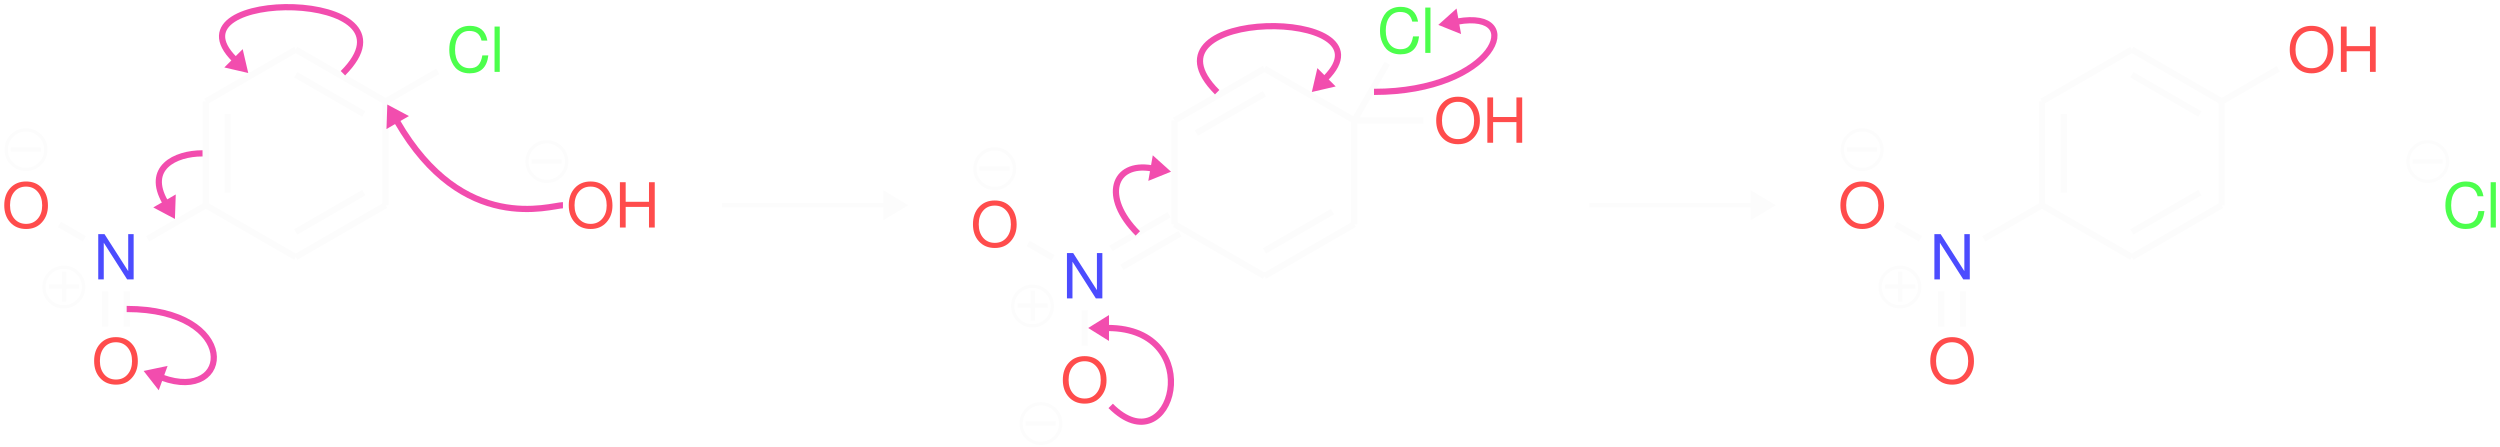
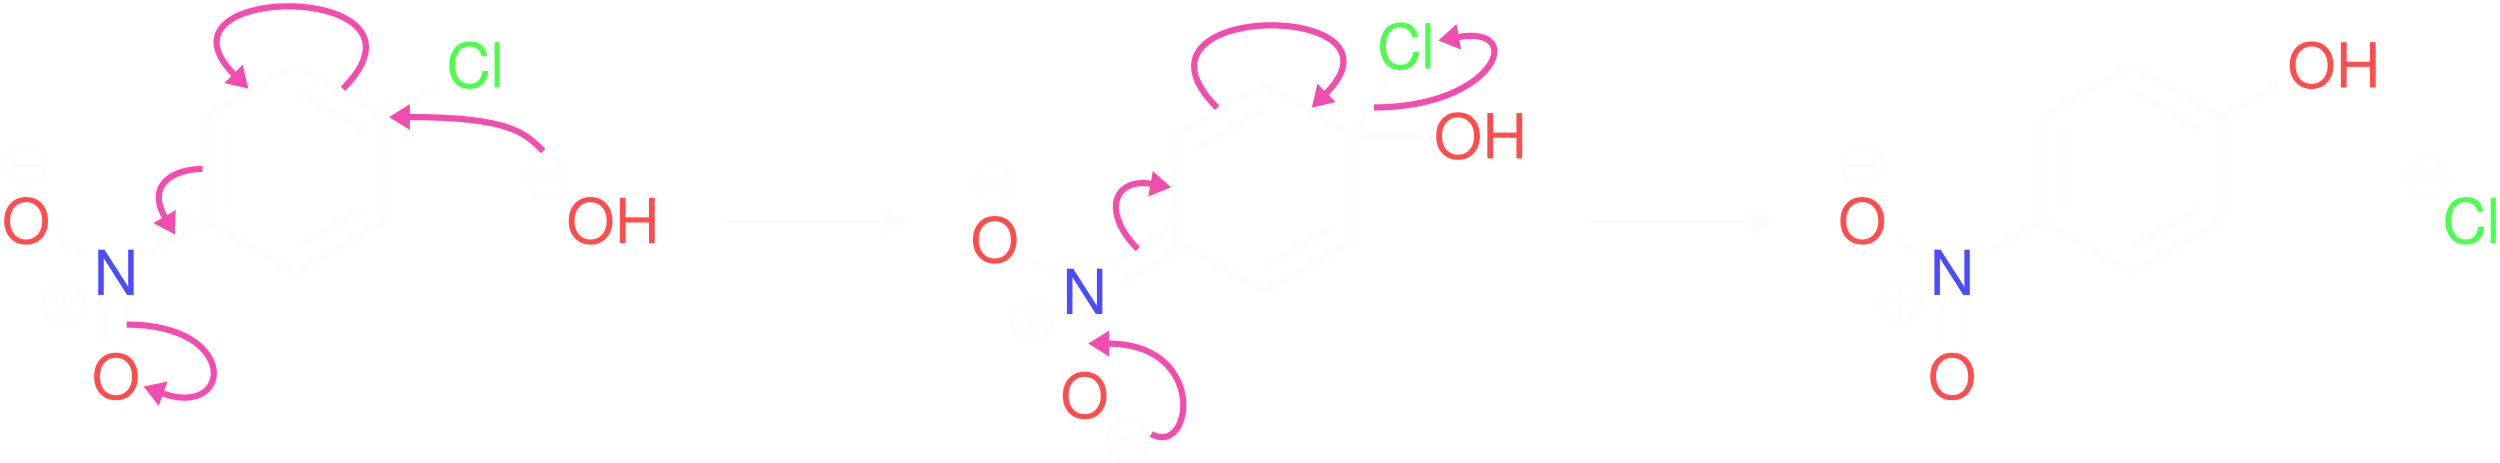
- <svg xmlns="http://www.w3.org/2000/svg" xmlns:xlink="http://www.w3.org/1999/xlink" width="481pt" height="86pt" viewBox="0 0 481 86" version="1.1">
+ <svg xmlns="http://www.w3.org/2000/svg" xmlns:xlink="http://www.w3.org/1999/xlink" width="481pt" height="89pt" viewBox="0 0 481 89" version="1.1">
  <defs>
    <g>
      <symbol overflow="visible" id="glyph0-0">
        <path style="stroke:none;" d="M 7.406 -6.219 C 7.406 -5.852 7.328 -5.52 7.172 -5.219 C 7.023 -4.926 6.848 -4.68 6.641 -4.484 C 6.43 -4.297 6.223 -4.109 6.016 -3.922 C 5.805 -3.742 5.629 -3.539 5.484 -3.312 C 5.336 -3.082 5.266 -2.844 5.266 -2.594 L 5.266 -2.031 L 4.188 -2.031 L 4.188 -2.688 C 4.188 -2.977 4.258 -3.254 4.406 -3.516 C 4.551 -3.785 4.727 -4.016 4.938 -4.203 C 5.156 -4.398 5.363 -4.594 5.562 -4.781 C 5.77 -4.969 5.945 -5.18 6.094 -5.422 C 6.25 -5.672 6.328 -5.938 6.328 -6.219 C 6.328 -6.625 6.188 -6.953 5.906 -7.203 C 5.625 -7.453 5.254 -7.578 4.797 -7.578 C 4.211 -7.578 3.805 -7.41 3.578 -7.078 C 3.359 -6.754 3.25 -6.301 3.25 -5.719 L 2.234 -5.719 C 2.234 -6.633 2.453 -7.328 2.891 -7.797 C 3.336 -8.273 3.992 -8.516 4.859 -8.516 C 5.629 -8.516 6.242 -8.305 6.703 -7.891 C 7.172 -7.473 7.406 -6.914 7.406 -6.219 Z M 5.266 -0.891 L 5.266 0.344 L 4.188 0.344 L 4.188 -0.891 Z M 0.422 1.656 L 0.422 -9.562 L 9.141 -9.562 L 9.141 1.656 Z M 1.406 0.828 L 8.156 0.828 L 8.156 -8.719 L 1.406 -8.719 Z M 1.406 0.828 " />
      </symbol>
      <symbol overflow="visible" id="glyph0-1">
        <path style="stroke:none;" d="M 8.891 -4.219 C 8.891 -2.926 8.504 -1.852 7.734 -1 C 6.973 -0.145 5.957 0.281 4.688 0.281 C 3.426 0.281 2.41 -0.141 1.641 -0.984 C 0.867 -1.828 0.484 -2.926 0.484 -4.281 C 0.484 -5.645 0.867 -6.75 1.641 -7.594 C 2.41 -8.438 3.422 -8.859 4.672 -8.859 C 5.953 -8.859 6.973 -8.438 7.734 -7.594 C 8.504 -6.75 8.891 -5.625 8.891 -4.219 Z M 4.672 -7.875 C 3.742 -7.875 3 -7.547 2.438 -6.891 C 1.875 -6.234 1.594 -5.363 1.594 -4.281 C 1.594 -3.207 1.875 -2.344 2.438 -1.688 C 3.008 -1.031 3.758 -0.703 4.688 -0.703 C 5.613 -0.703 6.359 -1.031 6.922 -1.688 C 7.492 -2.344 7.781 -3.195 7.781 -4.25 C 7.781 -5.344 7.492 -6.219 6.922 -6.875 C 6.359 -7.539 5.609 -7.875 4.672 -7.875 Z M 4.672 -7.875 " />
      </symbol>
      <symbol overflow="visible" id="glyph0-2">
        <path style="stroke:none;" d="M 7.766 -8.719 L 7.766 0 L 6.516 0 L 2.016 -7.062 L 2.016 0 L 0.953 0 L 0.953 -8.719 L 2.156 -8.719 L 6.719 -1.594 L 6.719 -8.719 Z M 7.766 -8.719 " />
      </symbol>
      <symbol overflow="visible" id="glyph0-3">
        <path style="stroke:none;" d="M 2.156 -6.406 C 1.477 -5.727 1.141 -4.906 1.141 -3.938 C 1.141 -2.977 1.477 -2.156 2.156 -1.469 C 2.844 -0.789 3.664 -0.453 4.625 -0.453 C 5.594 -0.453 6.414 -0.789 7.094 -1.469 C 7.781 -2.156 8.125 -2.977 8.125 -3.938 C 8.125 -4.906 7.781 -5.727 7.094 -6.406 C 6.414 -7.094 5.594 -7.438 4.625 -7.438 C 3.664 -7.438 2.844 -7.094 2.156 -6.406 Z M 1.719 -1.031 C 0.914 -1.832 0.516 -2.801 0.516 -3.938 C 0.516 -5.082 0.914 -6.055 1.719 -6.859 C 2.52 -7.66 3.488 -8.062 4.625 -8.062 C 5.77 -8.062 6.742 -7.66 7.547 -6.859 C 8.359 -6.055 8.766 -5.082 8.766 -3.938 C 8.766 -2.801 8.359 -1.832 7.547 -1.031 C 6.742 -0.227 5.77 0.172 4.625 0.172 C 3.488 0.172 2.52 -0.227 1.719 -1.031 Z M 7.578 -4.438 L 7.578 -3.609 L 5.094 -3.609 L 5.094 -1.125 L 4.266 -1.125 L 4.266 -3.609 L 1.781 -3.609 L 1.781 -4.438 L 4.266 -4.438 L 4.266 -6.922 L 5.094 -6.922 L 5.094 -4.438 Z M 7.578 -4.438 " />
      </symbol>
      <symbol overflow="visible" id="glyph0-4">
        <path style="stroke:none;" d="M 7.5 -4.375 L 7.5 -3.547 L 1.703 -3.547 L 1.703 -4.375 Z M 2.156 -6.406 C 1.477 -5.727 1.141 -4.906 1.141 -3.938 C 1.141 -2.977 1.477 -2.156 2.156 -1.469 C 2.844 -0.789 3.664 -0.453 4.625 -0.453 C 5.594 -0.453 6.414 -0.789 7.094 -1.469 C 7.781 -2.156 8.125 -2.977 8.125 -3.938 C 8.125 -4.906 7.781 -5.727 7.094 -6.406 C 6.414 -7.094 5.594 -7.438 4.625 -7.438 C 3.664 -7.438 2.844 -7.094 2.156 -6.406 Z M 1.719 -1.031 C 0.914 -1.832 0.516 -2.801 0.516 -3.938 C 0.516 -5.082 0.914 -6.055 1.719 -6.859 C 2.52 -7.66 3.488 -8.062 4.625 -8.062 C 5.77 -8.062 6.742 -7.66 7.547 -6.859 C 8.359 -6.055 8.766 -5.082 8.766 -3.938 C 8.766 -2.801 8.359 -1.832 7.547 -1.031 C 6.742 -0.227 5.77 0.172 4.625 0.172 C 3.488 0.172 2.52 -0.227 1.719 -1.031 Z M 1.719 -1.031 " />
      </symbol>
      <symbol overflow="visible" id="glyph0-5">
        <path style="stroke:none;" d="M 0.484 -4.25 C 0.484 -4.656 0.516 -5.051 0.578 -5.438 C 0.648 -5.832 0.781 -6.238 0.969 -6.656 C 1.156 -7.082 1.391 -7.453 1.672 -7.766 C 1.961 -8.078 2.348 -8.336 2.828 -8.547 C 3.305 -8.754 3.848 -8.859 4.453 -8.859 C 6.348 -8.859 7.469 -7.91 7.812 -6.016 L 6.688 -6.016 C 6.551 -6.629 6.297 -7.094 5.922 -7.406 C 5.547 -7.719 5.016 -7.875 4.328 -7.875 C 3.484 -7.875 2.816 -7.551 2.328 -6.906 C 1.836 -6.258 1.594 -5.379 1.594 -4.266 C 1.594 -3.172 1.848 -2.301 2.359 -1.656 C 2.867 -1.02 3.555 -0.703 4.422 -0.703 C 5.141 -0.703 5.688 -0.898 6.062 -1.297 C 6.445 -1.703 6.707 -2.328 6.844 -3.172 L 8 -3.172 C 7.738 -0.867 6.539 0.281 4.406 0.281 C 3.812 0.281 3.273 0.18 2.797 -0.016 C 2.328 -0.223 1.953 -0.484 1.672 -0.797 C 1.391 -1.109 1.156 -1.473 0.969 -1.891 C 0.781 -2.305 0.648 -2.707 0.578 -3.094 C 0.516 -3.477 0.484 -3.863 0.484 -4.25 Z M 0.484 -4.25 " />
      </symbol>
      <symbol overflow="visible" id="glyph0-6">
        <path style="stroke:none;" d="M 1.719 -8.719 L 1.719 0 L 0.719 0 L 0.719 -8.719 Z M 1.719 -8.719 " />
      </symbol>
      <symbol overflow="visible" id="glyph0-7">
        <path style="stroke:none;" d="M 6.547 -3.969 L 2.062 -3.969 L 2.062 0 L 0.953 0 L 0.953 -8.719 L 2.062 -8.719 L 2.062 -4.953 L 6.547 -4.953 L 6.547 -8.719 L 7.656 -8.719 L 7.656 0 L 6.547 0 Z M 6.547 -3.969 " />
      </symbol>
    </g>
  </defs>
  <g id="surface76">
    <g style="fill:rgb(100%,29.999%,29.999%);fill-opacity:1;">
-       <use xlink:href="#glyph0-1" x="17.626" y="73.725" />
+       <use xlink:href="#glyph0-1" x="17.626" y="76.725" />
    </g>
    <g style="fill:rgb(29.999%,29.999%,100%);fill-opacity:1;">
-       <use xlink:href="#glyph0-2" x="17.948" y="53.76" />
+       <use xlink:href="#glyph0-2" x="17.948" y="56.76" />
    </g>
    <g style="fill:rgb(98.999%,98.999%,98.999%);fill-opacity:1;">
-       <use xlink:href="#glyph0-3" x="7.637" y="59.169" />
+       <use xlink:href="#glyph0-3" x="7.637" y="62.169" />
    </g>
-     <path style="fill:none;stroke-width:1.196;stroke-linecap:butt;stroke-linejoin:miter;stroke:rgb(98.999%,98.999%,98.999%);stroke-opacity:1;stroke-miterlimit:10;" d="M -2.097 10.85 L -2.097 17.698 " transform="matrix(1,0,0,-1,22.312,73.725)" />
-     <path style="fill:none;stroke-width:1.196;stroke-linecap:butt;stroke-linejoin:miter;stroke:rgb(98.999%,98.999%,98.999%);stroke-opacity:1;stroke-miterlimit:10;" d="M 2.098 10.85 L 2.098 17.698 " transform="matrix(1,0,0,-1,22.312,73.725)" />
+     <path style="fill:none;stroke-width:1.196;stroke-linecap:butt;stroke-linejoin:miter;stroke:rgb(98.999%,98.999%,98.999%);stroke-opacity:1;stroke-miterlimit:10;" d="M -2.097 10.85 L -2.097 17.698 " transform="matrix(1,0,0,-1,22.312,76.725)" />
+     <path style="fill:none;stroke-width:1.196;stroke-linecap:butt;stroke-linejoin:miter;stroke:rgb(98.999%,98.999%,98.999%);stroke-opacity:1;stroke-miterlimit:10;" d="M 2.098 10.85 L 2.098 17.698 " transform="matrix(1,0,0,-1,22.312,76.725)" />
    <g style="fill:rgb(100%,29.999%,29.999%);fill-opacity:1;">
-       <use xlink:href="#glyph0-1" x="0.335" y="43.777" />
+       <use xlink:href="#glyph0-1" x="0.335" y="46.777" />
    </g>
    <g style="fill:rgb(98.999%,98.999%,98.999%);fill-opacity:1;">
-       <use xlink:href="#glyph0-4" x="0.371" y="32.742" />
+       <use xlink:href="#glyph0-4" x="0.371" y="35.742" />
    </g>
-     <path style="fill:none;stroke-width:1.196;stroke-linecap:butt;stroke-linejoin:miter;stroke:rgb(98.999%,98.999%,98.999%);stroke-opacity:1;stroke-miterlimit:10;" d="M -6.089 27.772 L -10.878 30.538 " transform="matrix(1,0,0,-1,22.312,73.725)" />
-     <path style="fill:none;stroke-width:1.196;stroke-linecap:butt;stroke-linejoin:miter;stroke:rgb(98.999%,98.999%,98.999%);stroke-opacity:1;stroke-miterlimit:10;" d="M 6.09 27.772 L 17.29 34.241 " transform="matrix(1,0,0,-1,22.312,73.725)" />
-     <path style="fill:none;stroke-width:1.196;stroke-linecap:butt;stroke-linejoin:miter;stroke:rgb(98.999%,98.999%,98.999%);stroke-opacity:1;stroke-miterlimit:10;" d="M 17.29 34.241 L 34.583 24.256 " transform="matrix(1,0,0,-1,22.312,73.725)" />
-     <path style="fill:none;stroke-width:1.196;stroke-linecap:butt;stroke-linejoin:miter;stroke:rgb(98.999%,98.999%,98.999%);stroke-opacity:1;stroke-miterlimit:10;" d="M 34.583 24.256 L 51.872 34.241 " transform="matrix(1,0,0,-1,22.312,73.725)" />
-     <path style="fill:none;stroke-width:1.196;stroke-linecap:butt;stroke-linejoin:miter;stroke:rgb(98.999%,98.999%,98.999%);stroke-opacity:1;stroke-miterlimit:10;" d="M 34.583 29.104 L 47.676 36.663 " transform="matrix(1,0,0,-1,22.312,73.725)" />
-     <path style="fill:none;stroke-width:1.196;stroke-linecap:butt;stroke-linejoin:miter;stroke:rgb(98.999%,98.999%,98.999%);stroke-opacity:1;stroke-miterlimit:10;" d="M 51.872 34.241 L 51.872 54.205 " transform="matrix(1,0,0,-1,22.312,73.725)" />
+     <path style="fill:none;stroke-width:1.196;stroke-linecap:butt;stroke-linejoin:miter;stroke:rgb(98.999%,98.999%,98.999%);stroke-opacity:1;stroke-miterlimit:10;" d="M -6.089 27.772 L -10.878 30.538 " transform="matrix(1,0,0,-1,22.312,76.725)" />
+     <path style="fill:none;stroke-width:1.196;stroke-linecap:butt;stroke-linejoin:miter;stroke:rgb(98.999%,98.999%,98.999%);stroke-opacity:1;stroke-miterlimit:10;" d="M 6.09 27.772 L 17.29 34.241 " transform="matrix(1,0,0,-1,22.312,76.725)" />
+     <path style="fill:none;stroke-width:1.196;stroke-linecap:butt;stroke-linejoin:miter;stroke:rgb(98.999%,98.999%,98.999%);stroke-opacity:1;stroke-miterlimit:10;" d="M 17.29 34.241 L 34.583 24.256 " transform="matrix(1,0,0,-1,22.312,76.725)" />
+     <path style="fill:none;stroke-width:1.196;stroke-linecap:butt;stroke-linejoin:miter;stroke:rgb(98.999%,98.999%,98.999%);stroke-opacity:1;stroke-miterlimit:10;" d="M 34.583 24.256 L 51.872 34.241 " transform="matrix(1,0,0,-1,22.312,76.725)" />
+     <path style="fill:none;stroke-width:1.196;stroke-linecap:butt;stroke-linejoin:miter;stroke:rgb(98.999%,98.999%,98.999%);stroke-opacity:1;stroke-miterlimit:10;" d="M 34.583 29.104 L 47.676 36.663 " transform="matrix(1,0,0,-1,22.312,76.725)" />
+     <path style="fill:none;stroke-width:1.196;stroke-linecap:butt;stroke-linejoin:miter;stroke:rgb(98.999%,98.999%,98.999%);stroke-opacity:1;stroke-miterlimit:10;" d="M 51.872 34.241 L 51.872 54.205 " transform="matrix(1,0,0,-1,22.312,76.725)" />
    <g style="fill:rgb(29.999%,100%,29.999%);fill-opacity:1;">
-       <use xlink:href="#glyph0-5" x="85.956" y="13.829" />
-       <use xlink:href="#glyph0-6" x="94.432" y="13.829" />
+       <use xlink:href="#glyph0-5" x="85.956" y="16.829" />
+       <use xlink:href="#glyph0-6" x="94.432" y="16.829" />
    </g>
-     <path style="fill:none;stroke-width:1.196;stroke-linecap:butt;stroke-linejoin:miter;stroke:rgb(98.999%,98.999%,98.999%);stroke-opacity:1;stroke-miterlimit:10;" d="M 51.872 54.205 L 61.918 60.006 " transform="matrix(1,0,0,-1,22.312,73.725)" />
-     <path style="fill:none;stroke-width:1.196;stroke-linecap:butt;stroke-linejoin:miter;stroke:rgb(98.999%,98.999%,98.999%);stroke-opacity:1;stroke-miterlimit:10;" d="M 51.872 54.205 L 34.583 64.19 " transform="matrix(1,0,0,-1,22.312,73.725)" />
-     <path style="fill:none;stroke-width:1.196;stroke-linecap:butt;stroke-linejoin:miter;stroke:rgb(98.999%,98.999%,98.999%);stroke-opacity:1;stroke-miterlimit:10;" d="M 47.676 51.784 L 34.583 59.342 " transform="matrix(1,0,0,-1,22.312,73.725)" />
-     <path style="fill:none;stroke-width:1.196;stroke-linecap:butt;stroke-linejoin:miter;stroke:rgb(98.999%,98.999%,98.999%);stroke-opacity:1;stroke-miterlimit:10;" d="M 34.583 64.19 L 17.29 54.205 " transform="matrix(1,0,0,-1,22.312,73.725)" />
-     <path style="fill:none;stroke-width:1.196;stroke-linecap:butt;stroke-linejoin:miter;stroke:rgb(98.999%,98.999%,98.999%);stroke-opacity:1;stroke-miterlimit:10;" d="M 17.29 54.205 L 17.29 34.241 " transform="matrix(1,0,0,-1,22.312,73.725)" />
-     <path style="fill:none;stroke-width:1.196;stroke-linecap:butt;stroke-linejoin:miter;stroke:rgb(98.999%,98.999%,98.999%);stroke-opacity:1;stroke-miterlimit:10;" d="M 21.489 51.784 L 21.489 36.663 " transform="matrix(1,0,0,-1,22.312,73.725)" />
+     <path style="fill:none;stroke-width:1.196;stroke-linecap:butt;stroke-linejoin:miter;stroke:rgb(98.999%,98.999%,98.999%);stroke-opacity:1;stroke-miterlimit:10;" d="M 51.872 54.205 L 61.918 60.006 " transform="matrix(1,0,0,-1,22.312,76.725)" />
+     <path style="fill:none;stroke-width:1.196;stroke-linecap:butt;stroke-linejoin:miter;stroke:rgb(98.999%,98.999%,98.999%);stroke-opacity:1;stroke-miterlimit:10;" d="M 51.872 54.205 L 34.583 64.19 " transform="matrix(1,0,0,-1,22.312,76.725)" />
+     <path style="fill:none;stroke-width:1.196;stroke-linecap:butt;stroke-linejoin:miter;stroke:rgb(98.999%,98.999%,98.999%);stroke-opacity:1;stroke-miterlimit:10;" d="M 47.676 51.784 L 34.583 59.342 " transform="matrix(1,0,0,-1,22.312,76.725)" />
+     <path style="fill:none;stroke-width:1.196;stroke-linecap:butt;stroke-linejoin:miter;stroke:rgb(98.999%,98.999%,98.999%);stroke-opacity:1;stroke-miterlimit:10;" d="M 34.583 64.19 L 17.29 54.205 " transform="matrix(1,0,0,-1,22.312,76.725)" />
+     <path style="fill:none;stroke-width:1.196;stroke-linecap:butt;stroke-linejoin:miter;stroke:rgb(98.999%,98.999%,98.999%);stroke-opacity:1;stroke-miterlimit:10;" d="M 17.29 54.205 L 17.29 34.241 " transform="matrix(1,0,0,-1,22.312,76.725)" />
+     <path style="fill:none;stroke-width:1.196;stroke-linecap:butt;stroke-linejoin:miter;stroke:rgb(98.999%,98.999%,98.999%);stroke-opacity:1;stroke-miterlimit:10;" d="M 21.489 51.784 L 21.489 36.663 " transform="matrix(1,0,0,-1,22.312,76.725)" />
    <g style="fill:rgb(100%,29.999%,29.999%);fill-opacity:1;">
-       <use xlink:href="#glyph0-1" x="108.946" y="43.777" />
+       <use xlink:href="#glyph0-1" x="108.946" y="46.777" />
    </g>
    <g style="fill:rgb(98.999%,98.999%,98.999%);fill-opacity:1;">
-       <use xlink:href="#glyph0-4" x="100.58" y="35.029" />
+       <use xlink:href="#glyph0-4" x="100.58" y="38.029" />
    </g>
    <g style="fill:rgb(100%,29.999%,29.999%);fill-opacity:1;">
-       <use xlink:href="#glyph0-7" x="118.318" y="43.777" />
+       <use xlink:href="#glyph0-7" x="118.318" y="46.777" />
    </g>
-     <path style="fill:none;stroke-width:0.801;stroke-linecap:butt;stroke-linejoin:miter;stroke:rgb(98.999%,98.999%,98.999%);stroke-opacity:1;stroke-miterlimit:10;" d="M 138.56 34.241 L 169.798 34.241 " transform="matrix(1,0,0,-1,0.335,73.725)" />
-     <path style="fill-rule:nonzero;fill:rgb(98.999%,98.999%,98.999%);fill-opacity:1;stroke-width:0.801;stroke-linecap:butt;stroke-linejoin:miter;stroke:rgb(98.999%,98.999%,98.999%);stroke-opacity:1;stroke-miterlimit:10;" d="M 4.027 0.001 L 0.402 2.184 L 0.402 -2.187 Z M 4.027 0.001 " transform="matrix(1,0,0,-1,169.9338,39.485)" />
+     <path style="fill:none;stroke-width:0.801;stroke-linecap:butt;stroke-linejoin:miter;stroke:rgb(98.999%,98.999%,98.999%);stroke-opacity:1;stroke-miterlimit:10;" d="M 138.56 34.241 L 169.798 34.241 " transform="matrix(1,0,0,-1,0.335,76.725)" />
+     <path style="fill-rule:nonzero;fill:rgb(98.999%,98.999%,98.999%);fill-opacity:1;stroke-width:0.801;stroke-linecap:butt;stroke-linejoin:miter;stroke:rgb(98.999%,98.999%,98.999%);stroke-opacity:1;stroke-miterlimit:10;" d="M 4.027 0.001 L 0.402 2.184 L 0.402 -2.187 Z M 4.027 0.001 " transform="matrix(1,0,0,-1,169.9338,42.485)" />
    <g style="fill:rgb(100%,29.999%,29.999%);fill-opacity:1;">
-       <use xlink:href="#glyph0-1" x="204.004" y="77.379" />
+       <use xlink:href="#glyph0-1" x="204.004" y="80.379" />
    </g>
    <g style="fill:rgb(98.999%,98.999%,98.999%);fill-opacity:1;">
-       <use xlink:href="#glyph0-4" x="195.638" y="85.433" />
+       <use xlink:href="#glyph0-4" x="212.442" y="88.433" />
    </g>
    <g style="fill:rgb(29.999%,29.999%,100%);fill-opacity:1;">
-       <use xlink:href="#glyph0-2" x="204.327" y="57.413" />
+       <use xlink:href="#glyph0-2" x="204.327" y="60.413" />
    </g>
    <g style="fill:rgb(98.999%,98.999%,98.999%);fill-opacity:1;">
-       <use xlink:href="#glyph0-3" x="194.016" y="62.823" />
+       <use xlink:href="#glyph0-3" x="194.016" y="65.823" />
    </g>
-     <path style="fill:none;stroke-width:1.196;stroke-linecap:butt;stroke-linejoin:miter;stroke:rgb(98.999%,98.999%,98.999%);stroke-opacity:1;stroke-miterlimit:10;" d="M 0 10.852 L 0 17.699 " transform="matrix(1,0,0,-1,208.691,77.379)" />
+     <path style="fill:none;stroke-width:1.196;stroke-linecap:butt;stroke-linejoin:miter;stroke:rgb(98.999%,98.999%,98.999%);stroke-opacity:1;stroke-miterlimit:10;" d="M 0 10.852 L 0 17.699 " transform="matrix(1,0,0,-1,208.691,80.379)" />
    <g style="fill:rgb(100%,29.999%,29.999%);fill-opacity:1;">
-       <use xlink:href="#glyph0-1" x="186.714" y="47.431" />
+       <use xlink:href="#glyph0-1" x="186.714" y="50.431" />
    </g>
    <g style="fill:rgb(98.999%,98.999%,98.999%);fill-opacity:1;">
-       <use xlink:href="#glyph0-4" x="186.75" y="36.396" />
+       <use xlink:href="#glyph0-4" x="186.75" y="39.396" />
    </g>
-     <path style="fill:none;stroke-width:1.196;stroke-linecap:butt;stroke-linejoin:miter;stroke:rgb(98.999%,98.999%,98.999%);stroke-opacity:1;stroke-miterlimit:10;" d="M -6.089 27.774 L -10.879 30.539 " transform="matrix(1,0,0,-1,208.691,77.379)" />
-     <path style="fill:none;stroke-width:1.196;stroke-linecap:butt;stroke-linejoin:miter;stroke:rgb(98.999%,98.999%,98.999%);stroke-opacity:1;stroke-miterlimit:10;" d="M 5.039 29.59 L 16.243 36.059 " transform="matrix(1,0,0,-1,208.691,77.379)" />
-     <path style="fill:none;stroke-width:1.196;stroke-linecap:butt;stroke-linejoin:miter;stroke:rgb(98.999%,98.999%,98.999%);stroke-opacity:1;stroke-miterlimit:10;" d="M 7.141 25.957 L 18.34 32.422 " transform="matrix(1,0,0,-1,208.691,77.379)" />
-     <path style="fill:none;stroke-width:1.196;stroke-linecap:butt;stroke-linejoin:miter;stroke:rgb(98.999%,98.999%,98.999%);stroke-opacity:1;stroke-miterlimit:10;" d="M 17.289 34.238 L 34.582 24.258 " transform="matrix(1,0,0,-1,208.691,77.379)" />
-     <path style="fill:none;stroke-width:1.196;stroke-linecap:butt;stroke-linejoin:miter;stroke:rgb(98.999%,98.999%,98.999%);stroke-opacity:1;stroke-miterlimit:10;" d="M 34.582 24.258 L 51.871 34.238 " transform="matrix(1,0,0,-1,208.691,77.379)" />
-     <path style="fill:none;stroke-width:1.196;stroke-linecap:butt;stroke-linejoin:miter;stroke:rgb(98.999%,98.999%,98.999%);stroke-opacity:1;stroke-miterlimit:10;" d="M 34.582 29.106 L 47.676 36.664 " transform="matrix(1,0,0,-1,208.691,77.379)" />
-     <path style="fill:none;stroke-width:1.196;stroke-linecap:butt;stroke-linejoin:miter;stroke:rgb(98.999%,98.999%,98.999%);stroke-opacity:1;stroke-miterlimit:10;" d="M 51.871 34.238 L 51.871 54.207 " transform="matrix(1,0,0,-1,208.691,77.379)" />
+     <path style="fill:none;stroke-width:1.196;stroke-linecap:butt;stroke-linejoin:miter;stroke:rgb(98.999%,98.999%,98.999%);stroke-opacity:1;stroke-miterlimit:10;" d="M -6.089 27.774 L -10.879 30.539 " transform="matrix(1,0,0,-1,208.691,80.379)" />
+     <path style="fill:none;stroke-width:1.196;stroke-linecap:butt;stroke-linejoin:miter;stroke:rgb(98.999%,98.999%,98.999%);stroke-opacity:1;stroke-miterlimit:10;" d="M 5.039 29.59 L 16.243 36.059 " transform="matrix(1,0,0,-1,208.691,80.379)" />
+     <path style="fill:none;stroke-width:1.196;stroke-linecap:butt;stroke-linejoin:miter;stroke:rgb(98.999%,98.999%,98.999%);stroke-opacity:1;stroke-miterlimit:10;" d="M 7.141 25.957 L 18.34 32.422 " transform="matrix(1,0,0,-1,208.691,80.379)" />
+     <path style="fill:none;stroke-width:1.196;stroke-linecap:butt;stroke-linejoin:miter;stroke:rgb(98.999%,98.999%,98.999%);stroke-opacity:1;stroke-miterlimit:10;" d="M 17.289 34.238 L 34.582 24.258 " transform="matrix(1,0,0,-1,208.691,80.379)" />
+     <path style="fill:none;stroke-width:1.196;stroke-linecap:butt;stroke-linejoin:miter;stroke:rgb(98.999%,98.999%,98.999%);stroke-opacity:1;stroke-miterlimit:10;" d="M 34.582 24.258 L 51.871 34.238 " transform="matrix(1,0,0,-1,208.691,80.379)" />
+     <path style="fill:none;stroke-width:1.196;stroke-linecap:butt;stroke-linejoin:miter;stroke:rgb(98.999%,98.999%,98.999%);stroke-opacity:1;stroke-miterlimit:10;" d="M 34.582 29.106 L 47.676 36.664 " transform="matrix(1,0,0,-1,208.691,80.379)" />
+     <path style="fill:none;stroke-width:1.196;stroke-linecap:butt;stroke-linejoin:miter;stroke:rgb(98.999%,98.999%,98.999%);stroke-opacity:1;stroke-miterlimit:10;" d="M 51.871 34.238 L 51.871 54.207 " transform="matrix(1,0,0,-1,208.691,80.379)" />
    <g style="fill:rgb(29.999%,100%,29.999%);fill-opacity:1;">
-       <use xlink:href="#glyph0-5" x="265.027" y="10.175" />
-       <use xlink:href="#glyph0-6" x="273.503" y="10.175" />
+       <use xlink:href="#glyph0-5" x="265.027" y="13.175" />
+       <use xlink:href="#glyph0-6" x="273.503" y="13.175" />
    </g>
-     <path style="fill:none;stroke-width:1.196;stroke-linecap:butt;stroke-linejoin:miter;stroke:rgb(98.999%,98.999%,98.999%);stroke-opacity:1;stroke-miterlimit:10;" d="M 51.871 54.207 L 58.223 65.203 " transform="matrix(1,0,0,-1,208.691,77.379)" />
+     <path style="fill:none;stroke-width:1.196;stroke-linecap:butt;stroke-linejoin:miter;stroke:rgb(98.999%,98.999%,98.999%);stroke-opacity:1;stroke-miterlimit:10;" d="M 51.871 54.207 L 58.223 65.203 " transform="matrix(1,0,0,-1,208.691,80.379)" />
    <g style="fill:rgb(100%,29.999%,29.999%);fill-opacity:1;">
-       <use xlink:href="#glyph0-1" x="275.84" y="27.466" />
+       <use xlink:href="#glyph0-1" x="275.84" y="30.466" />
    </g>
    <g style="fill:rgb(100%,29.999%,29.999%);fill-opacity:1;">
-       <use xlink:href="#glyph0-7" x="285.213" y="27.466" />
+       <use xlink:href="#glyph0-7" x="285.213" y="30.466" />
    </g>
-     <path style="fill:none;stroke-width:1.196;stroke-linecap:butt;stroke-linejoin:miter;stroke:rgb(98.999%,98.999%,98.999%);stroke-opacity:1;stroke-miterlimit:10;" d="M 51.871 54.207 L 65.157 54.207 " transform="matrix(1,0,0,-1,208.691,77.379)" />
-     <path style="fill:none;stroke-width:1.196;stroke-linecap:butt;stroke-linejoin:miter;stroke:rgb(98.999%,98.999%,98.999%);stroke-opacity:1;stroke-miterlimit:10;" d="M 51.871 54.207 L 34.582 64.188 " transform="matrix(1,0,0,-1,208.691,77.379)" />
-     <path style="fill:none;stroke-width:1.196;stroke-linecap:butt;stroke-linejoin:miter;stroke:rgb(98.999%,98.999%,98.999%);stroke-opacity:1;stroke-miterlimit:10;" d="M 34.582 64.188 L 17.289 54.207 " transform="matrix(1,0,0,-1,208.691,77.379)" />
-     <path style="fill:none;stroke-width:1.196;stroke-linecap:butt;stroke-linejoin:miter;stroke:rgb(98.999%,98.999%,98.999%);stroke-opacity:1;stroke-miterlimit:10;" d="M 34.582 59.34 L 21.489 51.781 " transform="matrix(1,0,0,-1,208.691,77.379)" />
-     <path style="fill:none;stroke-width:1.196;stroke-linecap:butt;stroke-linejoin:miter;stroke:rgb(98.999%,98.999%,98.999%);stroke-opacity:1;stroke-miterlimit:10;" d="M 17.289 54.207 L 17.289 34.238 " transform="matrix(1,0,0,-1,208.691,77.379)" />
-     <path style="fill:none;stroke-width:0.801;stroke-linecap:butt;stroke-linejoin:miter;stroke:rgb(98.999%,98.999%,98.999%);stroke-opacity:1;stroke-miterlimit:10;" d="M 305.458 34.241 L 336.696 34.241 " transform="matrix(1,0,0,-1,0.335,73.725)" />
-     <path style="fill-rule:nonzero;fill:rgb(98.999%,98.999%,98.999%);fill-opacity:1;stroke-width:0.801;stroke-linecap:butt;stroke-linejoin:miter;stroke:rgb(98.999%,98.999%,98.999%);stroke-opacity:1;stroke-miterlimit:10;" d="M 4.025 0.001 L 0.4 2.184 L 0.4 -2.187 Z M 4.025 0.001 " transform="matrix(1,0,0,-1,336.8307,39.485)" />
+     <path style="fill:none;stroke-width:1.196;stroke-linecap:butt;stroke-linejoin:miter;stroke:rgb(98.999%,98.999%,98.999%);stroke-opacity:1;stroke-miterlimit:10;" d="M 51.871 54.207 L 65.157 54.207 " transform="matrix(1,0,0,-1,208.691,80.379)" />
+     <path style="fill:none;stroke-width:1.196;stroke-linecap:butt;stroke-linejoin:miter;stroke:rgb(98.999%,98.999%,98.999%);stroke-opacity:1;stroke-miterlimit:10;" d="M 51.871 54.207 L 34.582 64.188 " transform="matrix(1,0,0,-1,208.691,80.379)" />
+     <path style="fill:none;stroke-width:1.196;stroke-linecap:butt;stroke-linejoin:miter;stroke:rgb(98.999%,98.999%,98.999%);stroke-opacity:1;stroke-miterlimit:10;" d="M 34.582 64.188 L 17.289 54.207 " transform="matrix(1,0,0,-1,208.691,80.379)" />
+     <path style="fill:none;stroke-width:1.196;stroke-linecap:butt;stroke-linejoin:miter;stroke:rgb(98.999%,98.999%,98.999%);stroke-opacity:1;stroke-miterlimit:10;" d="M 34.582 59.34 L 21.489 51.781 " transform="matrix(1,0,0,-1,208.691,80.379)" />
+     <path style="fill:none;stroke-width:1.196;stroke-linecap:butt;stroke-linejoin:miter;stroke:rgb(98.999%,98.999%,98.999%);stroke-opacity:1;stroke-miterlimit:10;" d="M 17.289 54.207 L 17.289 34.238 " transform="matrix(1,0,0,-1,208.691,80.379)" />
+     <path style="fill:none;stroke-width:0.801;stroke-linecap:butt;stroke-linejoin:miter;stroke:rgb(98.999%,98.999%,98.999%);stroke-opacity:1;stroke-miterlimit:10;" d="M 305.458 34.241 L 336.696 34.241 " transform="matrix(1,0,0,-1,0.335,76.725)" />
+     <path style="fill-rule:nonzero;fill:rgb(98.999%,98.999%,98.999%);fill-opacity:1;stroke-width:0.801;stroke-linecap:butt;stroke-linejoin:miter;stroke:rgb(98.999%,98.999%,98.999%);stroke-opacity:1;stroke-miterlimit:10;" d="M 4.025 0.001 L 0.4 2.184 L 0.4 -2.187 Z M 4.025 0.001 " transform="matrix(1,0,0,-1,336.8307,42.485)" />
    <g style="fill:rgb(100%,29.999%,29.999%);fill-opacity:1;">
-       <use xlink:href="#glyph0-1" x="370.899" y="73.725" />
+       <use xlink:href="#glyph0-1" x="370.899" y="76.725" />
    </g>
    <g style="fill:rgb(29.999%,29.999%,100%);fill-opacity:1;">
-       <use xlink:href="#glyph0-2" x="371.222" y="53.76" />
+       <use xlink:href="#glyph0-2" x="371.222" y="56.76" />
    </g>
    <g style="fill:rgb(98.999%,98.999%,98.999%);fill-opacity:1;">
-       <use xlink:href="#glyph0-3" x="360.91" y="59.169" />
+       <use xlink:href="#glyph0-3" x="360.91" y="62.169" />
    </g>
-     <path style="fill:none;stroke-width:1.196;stroke-linecap:butt;stroke-linejoin:miter;stroke:rgb(98.999%,98.999%,98.999%);stroke-opacity:1;stroke-miterlimit:10;" d="M -2.097 10.85 L -2.097 17.698 " transform="matrix(1,0,0,-1,375.585,73.725)" />
-     <path style="fill:none;stroke-width:1.196;stroke-linecap:butt;stroke-linejoin:miter;stroke:rgb(98.999%,98.999%,98.999%);stroke-opacity:1;stroke-miterlimit:10;" d="M 2.099 10.85 L 2.099 17.698 " transform="matrix(1,0,0,-1,375.585,73.725)" />
+     <path style="fill:none;stroke-width:1.196;stroke-linecap:butt;stroke-linejoin:miter;stroke:rgb(98.999%,98.999%,98.999%);stroke-opacity:1;stroke-miterlimit:10;" d="M -2.097 10.85 L -2.097 17.698 " transform="matrix(1,0,0,-1,375.585,76.725)" />
+     <path style="fill:none;stroke-width:1.196;stroke-linecap:butt;stroke-linejoin:miter;stroke:rgb(98.999%,98.999%,98.999%);stroke-opacity:1;stroke-miterlimit:10;" d="M 2.099 10.85 L 2.099 17.698 " transform="matrix(1,0,0,-1,375.585,76.725)" />
    <g style="fill:rgb(100%,29.999%,29.999%);fill-opacity:1;">
-       <use xlink:href="#glyph0-1" x="353.609" y="43.777" />
+       <use xlink:href="#glyph0-1" x="353.609" y="46.777" />
    </g>
    <g style="fill:rgb(98.999%,98.999%,98.999%);fill-opacity:1;">
-       <use xlink:href="#glyph0-4" x="353.644" y="32.742" />
+       <use xlink:href="#glyph0-4" x="353.644" y="35.742" />
    </g>
-     <path style="fill:none;stroke-width:1.196;stroke-linecap:butt;stroke-linejoin:miter;stroke:rgb(98.999%,98.999%,98.999%);stroke-opacity:1;stroke-miterlimit:10;" d="M -6.089 27.772 L -10.878 30.538 " transform="matrix(1,0,0,-1,375.585,73.725)" />
-     <path style="fill:none;stroke-width:1.196;stroke-linecap:butt;stroke-linejoin:miter;stroke:rgb(98.999%,98.999%,98.999%);stroke-opacity:1;stroke-miterlimit:10;" d="M 6.091 27.772 L 17.29 34.241 " transform="matrix(1,0,0,-1,375.585,73.725)" />
-     <path style="fill:none;stroke-width:1.196;stroke-linecap:butt;stroke-linejoin:miter;stroke:rgb(98.999%,98.999%,98.999%);stroke-opacity:1;stroke-miterlimit:10;" d="M 17.29 34.241 L 34.583 24.256 " transform="matrix(1,0,0,-1,375.585,73.725)" />
-     <path style="fill:none;stroke-width:1.196;stroke-linecap:butt;stroke-linejoin:miter;stroke:rgb(98.999%,98.999%,98.999%);stroke-opacity:1;stroke-miterlimit:10;" d="M 34.583 24.256 L 51.872 34.241 " transform="matrix(1,0,0,-1,375.585,73.725)" />
-     <path style="fill:none;stroke-width:1.196;stroke-linecap:butt;stroke-linejoin:miter;stroke:rgb(98.999%,98.999%,98.999%);stroke-opacity:1;stroke-miterlimit:10;" d="M 34.579 29.104 L 47.673 36.663 " transform="matrix(1,0,0,-1,375.585,73.725)" />
-     <path style="fill:none;stroke-width:1.196;stroke-linecap:butt;stroke-linejoin:miter;stroke:rgb(98.999%,98.999%,98.999%);stroke-opacity:1;stroke-miterlimit:10;" d="M 51.872 34.241 L 51.872 54.205 " transform="matrix(1,0,0,-1,375.585,73.725)" />
+     <path style="fill:none;stroke-width:1.196;stroke-linecap:butt;stroke-linejoin:miter;stroke:rgb(98.999%,98.999%,98.999%);stroke-opacity:1;stroke-miterlimit:10;" d="M -6.089 27.772 L -10.878 30.538 " transform="matrix(1,0,0,-1,375.585,76.725)" />
+     <path style="fill:none;stroke-width:1.196;stroke-linecap:butt;stroke-linejoin:miter;stroke:rgb(98.999%,98.999%,98.999%);stroke-opacity:1;stroke-miterlimit:10;" d="M 6.091 27.772 L 17.29 34.241 " transform="matrix(1,0,0,-1,375.585,76.725)" />
+     <path style="fill:none;stroke-width:1.196;stroke-linecap:butt;stroke-linejoin:miter;stroke:rgb(98.999%,98.999%,98.999%);stroke-opacity:1;stroke-miterlimit:10;" d="M 17.29 34.241 L 34.583 24.256 " transform="matrix(1,0,0,-1,375.585,76.725)" />
+     <path style="fill:none;stroke-width:1.196;stroke-linecap:butt;stroke-linejoin:miter;stroke:rgb(98.999%,98.999%,98.999%);stroke-opacity:1;stroke-miterlimit:10;" d="M 34.583 24.256 L 51.872 34.241 " transform="matrix(1,0,0,-1,375.585,76.725)" />
+     <path style="fill:none;stroke-width:1.196;stroke-linecap:butt;stroke-linejoin:miter;stroke:rgb(98.999%,98.999%,98.999%);stroke-opacity:1;stroke-miterlimit:10;" d="M 34.579 29.104 L 47.673 36.663 " transform="matrix(1,0,0,-1,375.585,76.725)" />
+     <path style="fill:none;stroke-width:1.196;stroke-linecap:butt;stroke-linejoin:miter;stroke:rgb(98.999%,98.999%,98.999%);stroke-opacity:1;stroke-miterlimit:10;" d="M 51.872 34.241 L 51.872 54.205 " transform="matrix(1,0,0,-1,375.585,76.725)" />
    <g style="fill:rgb(100%,29.999%,29.999%);fill-opacity:1;">
-       <use xlink:href="#glyph0-1" x="440.06" y="13.829" />
+       <use xlink:href="#glyph0-1" x="440.06" y="16.829" />
    </g>
    <g style="fill:rgb(100%,29.999%,29.999%);fill-opacity:1;">
-       <use xlink:href="#glyph0-7" x="449.433" y="13.829" />
+       <use xlink:href="#glyph0-7" x="449.433" y="16.829" />
    </g>
-     <path style="fill:none;stroke-width:1.196;stroke-linecap:butt;stroke-linejoin:miter;stroke:rgb(98.999%,98.999%,98.999%);stroke-opacity:1;stroke-miterlimit:10;" d="M 51.872 54.205 L 62.751 60.487 " transform="matrix(1,0,0,-1,375.585,73.725)" />
-     <path style="fill:none;stroke-width:1.196;stroke-linecap:butt;stroke-linejoin:miter;stroke:rgb(98.999%,98.999%,98.999%);stroke-opacity:1;stroke-miterlimit:10;" d="M 51.872 54.205 L 34.583 64.19 " transform="matrix(1,0,0,-1,375.585,73.725)" />
-     <path style="fill:none;stroke-width:1.196;stroke-linecap:butt;stroke-linejoin:miter;stroke:rgb(98.999%,98.999%,98.999%);stroke-opacity:1;stroke-miterlimit:10;" d="M 47.673 51.784 L 34.579 59.342 " transform="matrix(1,0,0,-1,375.585,73.725)" />
-     <path style="fill:none;stroke-width:1.196;stroke-linecap:butt;stroke-linejoin:miter;stroke:rgb(98.999%,98.999%,98.999%);stroke-opacity:1;stroke-miterlimit:10;" d="M 34.583 64.19 L 17.29 54.205 " transform="matrix(1,0,0,-1,375.585,73.725)" />
-     <path style="fill:none;stroke-width:1.196;stroke-linecap:butt;stroke-linejoin:miter;stroke:rgb(98.999%,98.999%,98.999%);stroke-opacity:1;stroke-miterlimit:10;" d="M 17.29 54.205 L 17.29 34.241 " transform="matrix(1,0,0,-1,375.585,73.725)" />
-     <path style="fill:none;stroke-width:1.196;stroke-linecap:butt;stroke-linejoin:miter;stroke:rgb(98.999%,98.999%,98.999%);stroke-opacity:1;stroke-miterlimit:10;" d="M 21.489 51.784 L 21.489 36.663 " transform="matrix(1,0,0,-1,375.585,73.725)" />
+     <path style="fill:none;stroke-width:1.196;stroke-linecap:butt;stroke-linejoin:miter;stroke:rgb(98.999%,98.999%,98.999%);stroke-opacity:1;stroke-miterlimit:10;" d="M 51.872 54.205 L 62.751 60.487 " transform="matrix(1,0,0,-1,375.585,76.725)" />
+     <path style="fill:none;stroke-width:1.196;stroke-linecap:butt;stroke-linejoin:miter;stroke:rgb(98.999%,98.999%,98.999%);stroke-opacity:1;stroke-miterlimit:10;" d="M 51.872 54.205 L 34.583 64.19 " transform="matrix(1,0,0,-1,375.585,76.725)" />
+     <path style="fill:none;stroke-width:1.196;stroke-linecap:butt;stroke-linejoin:miter;stroke:rgb(98.999%,98.999%,98.999%);stroke-opacity:1;stroke-miterlimit:10;" d="M 47.673 51.784 L 34.579 59.342 " transform="matrix(1,0,0,-1,375.585,76.725)" />
+     <path style="fill:none;stroke-width:1.196;stroke-linecap:butt;stroke-linejoin:miter;stroke:rgb(98.999%,98.999%,98.999%);stroke-opacity:1;stroke-miterlimit:10;" d="M 34.583 64.19 L 17.29 54.205 " transform="matrix(1,0,0,-1,375.585,76.725)" />
+     <path style="fill:none;stroke-width:1.196;stroke-linecap:butt;stroke-linejoin:miter;stroke:rgb(98.999%,98.999%,98.999%);stroke-opacity:1;stroke-miterlimit:10;" d="M 17.29 54.205 L 17.29 34.241 " transform="matrix(1,0,0,-1,375.585,76.725)" />
+     <path style="fill:none;stroke-width:1.196;stroke-linecap:butt;stroke-linejoin:miter;stroke:rgb(98.999%,98.999%,98.999%);stroke-opacity:1;stroke-miterlimit:10;" d="M 21.489 51.784 L 21.489 36.663 " transform="matrix(1,0,0,-1,375.585,76.725)" />
    <g style="fill:rgb(29.999%,100%,29.999%);fill-opacity:1;">
-       <use xlink:href="#glyph0-5" x="470.008" y="43.777" />
-       <use xlink:href="#glyph0-6" x="478.484" y="43.777" />
+       <use xlink:href="#glyph0-5" x="470.008" y="46.777" />
+       <use xlink:href="#glyph0-6" x="478.484" y="46.777" />
    </g>
    <g style="fill:rgb(98.999%,98.999%,98.999%);fill-opacity:1;">
-       <use xlink:href="#glyph0-4" x="462.473" y="35.029" />
+       <use xlink:href="#glyph0-4" x="462.473" y="38.029" />
    </g>
-     <path style="fill:none;stroke-width:1.196;stroke-linecap:butt;stroke-linejoin:miter;stroke:rgb(94.785%,30%,68.43%);stroke-opacity:1;stroke-miterlimit:10;" d="M -372.729 34.241 C -375.062 34.241 -391.921 28.323 -404.647 50.37 " transform="matrix(1,0,0,-1,481.042,73.725)" />
-     <path style="fill-rule:nonzero;fill:rgb(94.785%,30%,68.43%);fill-opacity:1;stroke-width:1.015;stroke-linecap:butt;stroke-linejoin:miter;stroke:rgb(94.785%,30%,68.43%);stroke-opacity:1;stroke-miterlimit:10;" d="M 3.044 0.002 L 0.507 1.584 L 0.508 0 L 0.506 -1.582 Z M 3.044 0.002 " transform="matrix(-0.49998,-0.86601,-0.86601,0.49998,76.51966,23.57665)" />
-     <path style="fill:none;stroke-width:1.196;stroke-linecap:butt;stroke-linejoin:miter;stroke:rgb(94.785%,30%,68.43%);stroke-opacity:1;stroke-miterlimit:10;" d="M -415.065 59.639 C -398.601 76.104 -449.706 76.104 -435.933 62.33 " transform="matrix(1,0,0,-1,481.042,73.725)" />
-     <path style="fill-rule:nonzero;fill:rgb(94.785%,30%,68.43%);fill-opacity:1;stroke-width:1.015;stroke-linecap:butt;stroke-linejoin:miter;stroke:rgb(94.785%,30%,68.43%);stroke-opacity:1;stroke-miterlimit:10;" d="M 3.044 0.001 L 0.508 1.581 L 0.508 0.001 L 0.505 -1.582 Z M 3.044 0.001 " transform="matrix(0.7071,0.7071,0.7071,-0.7071,44.92895,11.21569)" />
-     <path style="fill:none;stroke-width:1.196;stroke-linecap:butt;stroke-linejoin:miter;stroke:rgb(94.785%,30%,68.43%);stroke-opacity:1;stroke-miterlimit:10;" d="M -442.073 44.221 C -447.425 44.221 -453.022 41.362 -449.261 34.842 " transform="matrix(1,0,0,-1,481.042,73.725)" />
-     <path style="fill-rule:nonzero;fill:rgb(94.785%,30%,68.43%);fill-opacity:1;stroke-width:1.015;stroke-linecap:butt;stroke-linejoin:miter;stroke:rgb(94.785%,30%,68.43%);stroke-opacity:1;stroke-miterlimit:10;" d="M 3.044 0.001 L 0.506 1.583 L 0.508 -0.001 L 0.505 -1.583 Z M 3.044 0.001 " transform="matrix(0.49998,0.86601,0.86601,-0.49998,31.6535,38.66148)" />
-     <path style="fill:none;stroke-width:1.196;stroke-linecap:butt;stroke-linejoin:miter;stroke:rgb(94.785%,30%,68.43%);stroke-opacity:1;stroke-miterlimit:10;" d="M -456.671 14.276 C -434.827 14.276 -436.269 -3.884 -449.886 1.073 " transform="matrix(1,0,0,-1,481.042,73.725)" />
-     <path style="fill-rule:nonzero;fill:rgb(94.785%,30%,68.43%);fill-opacity:1;stroke-width:1.015;stroke-linecap:butt;stroke-linejoin:miter;stroke:rgb(94.785%,30%,68.43%);stroke-opacity:1;stroke-miterlimit:10;" d="M 3.043 -0.001 L 0.508 1.583 L 0.507 -0.001 L 0.508 -1.58 Z M 3.043 -0.001 " transform="matrix(-0.93967,-0.34204,-0.34204,0.93967,31.3943,72.74064)" />
-     <path style="fill:none;stroke-width:1.196;stroke-linecap:butt;stroke-linejoin:miter;stroke:rgb(94.785%,30%,68.43%);stroke-opacity:1;stroke-miterlimit:10;" d="M -270.336 -4.373 C -258.437 -16.271 -251.433 10.62 -270.914 10.62 " transform="matrix(1,0,0,-1,484.031,73.725)" />
-     <path style="fill-rule:nonzero;fill:rgb(94.785%,30%,68.43%);fill-opacity:1;stroke-width:1.015;stroke-linecap:butt;stroke-linejoin:miter;stroke:rgb(94.785%,30%,68.43%);stroke-opacity:1;stroke-miterlimit:10;" d="M 3.044 0.001 L 0.508 1.583 L 0.508 -1.581 Z M 3.044 0.001 " transform="matrix(-1,0,0,1,213.3717,63.10432)" />
-     <path style="fill:none;stroke-width:1.196;stroke-linecap:butt;stroke-linejoin:miter;stroke:rgb(94.785%,30%,68.43%);stroke-opacity:1;stroke-miterlimit:10;" d="M -265.117 28.815 C -272.109 35.807 -269.828 42.643 -262.418 41.338 " transform="matrix(1,0,0,-1,484.031,73.725)" />
-     <path style="fill-rule:nonzero;fill:rgb(94.785%,30%,68.43%);fill-opacity:1;stroke-width:1.015;stroke-linecap:butt;stroke-linejoin:miter;stroke:rgb(94.785%,30%,68.43%);stroke-opacity:1;stroke-miterlimit:10;" d="M 3.045 0.001 L 0.505 1.584 L 0.508 -1.581 Z M 3.045 0.001 " transform="matrix(0.9848,0.17363,0.17363,-0.9848,221.364,32.34284)" />
-     <path style="fill:none;stroke-width:1.196;stroke-linecap:butt;stroke-linejoin:miter;stroke:rgb(94.785%,30%,68.43%);stroke-opacity:1;stroke-miterlimit:10;" d="M -249.851 55.987 C -266.316 72.452 -215.211 72.452 -228.984 58.674 " transform="matrix(1,0,0,-1,484.031,73.725)" />
-     <path style="fill-rule:nonzero;fill:rgb(94.785%,30%,68.43%);fill-opacity:1;stroke-width:1.015;stroke-linecap:butt;stroke-linejoin:miter;stroke:rgb(94.785%,30%,68.43%);stroke-opacity:1;stroke-miterlimit:10;" d="M 3.044 0.001 L 0.509 1.581 L 0.506 -0.001 L 0.506 -1.581 Z M 3.044 0.001 " transform="matrix(-0.7071,0.7071,0.7071,0.7071,255.2259,14.86962)" />
-     <path style="fill:none;stroke-width:1.196;stroke-linecap:butt;stroke-linejoin:miter;stroke:rgb(94.785%,30%,68.43%);stroke-opacity:1;stroke-miterlimit:10;" d="M -219.672 56.049 C -196.386 56.049 -189.941 71.995 -203.609 69.584 " transform="matrix(1,0,0,-1,484.031,73.725)" />
-     <path style="fill-rule:nonzero;fill:rgb(94.785%,30%,68.43%);fill-opacity:1;stroke-width:1.015;stroke-linecap:butt;stroke-linejoin:miter;stroke:rgb(94.785%,30%,68.43%);stroke-opacity:1;stroke-miterlimit:10;" d="M 3.043 -0 L 0.505 1.581 L 0.508 -0.002 L 0.507 -1.58 Z M 3.043 -0 " transform="matrix(-0.9848,0.17363,0.17363,0.9848,280.6722,4.09709)" />
+     <path style="fill:none;stroke-width:1.196;stroke-linecap:butt;stroke-linejoin:miter;stroke:rgb(94.785%,30%,68.43%);stroke-opacity:1;stroke-miterlimit:10;" d="M -376.53 47.666 C -380.011 51.147 -382.952 54.205 -402.433 54.205 " transform="matrix(1,0,0,-1,481.042,76.725)" />
+     <path style="fill-rule:nonzero;fill:rgb(94.785%,30%,68.43%);fill-opacity:1;stroke-width:1.015;stroke-linecap:butt;stroke-linejoin:miter;stroke:rgb(94.785%,30%,68.43%);stroke-opacity:1;stroke-miterlimit:10;" d="M 3.042 -0 L 0.507 1.582 L 0.507 -1.582 Z M 3.042 -0 " transform="matrix(-1,0,0,1,78.8621,22.51963)" />
+     <path style="fill:none;stroke-width:1.196;stroke-linecap:butt;stroke-linejoin:miter;stroke:rgb(94.785%,30%,68.43%);stroke-opacity:1;stroke-miterlimit:10;" d="M -415.065 59.639 C -394.374 80.33 -453.937 80.33 -435.933 62.33 " transform="matrix(1,0,0,-1,481.042,76.725)" />
+     <path style="fill-rule:nonzero;fill:rgb(94.785%,30%,68.43%);fill-opacity:1;stroke-width:1.015;stroke-linecap:butt;stroke-linejoin:miter;stroke:rgb(94.785%,30%,68.43%);stroke-opacity:1;stroke-miterlimit:10;" d="M 3.044 0.001 L 0.508 1.581 L 0.508 0.001 L 0.505 -1.582 Z M 3.044 0.001 " transform="matrix(0.7071,0.7071,0.7071,-0.7071,44.92895,14.21569)" />
+     <path style="fill:none;stroke-width:1.196;stroke-linecap:butt;stroke-linejoin:miter;stroke:rgb(94.785%,30%,68.43%);stroke-opacity:1;stroke-miterlimit:10;" d="M -442.073 44.221 C -447.425 44.221 -453.022 41.362 -449.261 34.842 " transform="matrix(1,0,0,-1,481.042,76.725)" />
+     <path style="fill-rule:nonzero;fill:rgb(94.785%,30%,68.43%);fill-opacity:1;stroke-width:1.015;stroke-linecap:butt;stroke-linejoin:miter;stroke:rgb(94.785%,30%,68.43%);stroke-opacity:1;stroke-miterlimit:10;" d="M 3.044 0.001 L 0.506 1.583 L 0.508 -0.001 L 0.505 -1.583 Z M 3.044 0.001 " transform="matrix(0.49998,0.86601,0.86601,-0.49998,31.6535,41.66148)" />
+     <path style="fill:none;stroke-width:1.196;stroke-linecap:butt;stroke-linejoin:miter;stroke:rgb(94.785%,30%,68.43%);stroke-opacity:1;stroke-miterlimit:10;" d="M -456.671 14.276 C -434.827 14.276 -436.269 -3.884 -449.886 1.073 " transform="matrix(1,0,0,-1,481.042,76.725)" />
+     <path style="fill-rule:nonzero;fill:rgb(94.785%,30%,68.43%);fill-opacity:1;stroke-width:1.015;stroke-linecap:butt;stroke-linejoin:miter;stroke:rgb(94.785%,30%,68.43%);stroke-opacity:1;stroke-miterlimit:10;" d="M 3.043 -0.001 L 0.508 1.583 L 0.507 -0.001 L 0.508 -1.58 Z M 3.043 -0.001 " transform="matrix(-0.93967,-0.34204,-0.34204,0.93967,31.3943,75.74064)" />
+     <path style="fill:none;stroke-width:1.196;stroke-linecap:butt;stroke-linejoin:miter;stroke:rgb(94.785%,30%,68.43%);stroke-opacity:1;stroke-miterlimit:10;" d="M -262.519 -6.767 C -254.636 -11.318 -251.433 10.62 -270.914 10.62 " transform="matrix(1,0,0,-1,484.031,76.725)" />
+     <path style="fill-rule:nonzero;fill:rgb(94.785%,30%,68.43%);fill-opacity:1;stroke-width:1.015;stroke-linecap:butt;stroke-linejoin:miter;stroke:rgb(94.785%,30%,68.43%);stroke-opacity:1;stroke-miterlimit:10;" d="M 3.044 0.001 L 0.508 1.583 L 0.508 -1.581 Z M 3.044 0.001 " transform="matrix(-1,0,0,1,213.3717,66.10432)" />
+     <path style="fill:none;stroke-width:1.196;stroke-linecap:butt;stroke-linejoin:miter;stroke:rgb(94.785%,30%,68.43%);stroke-opacity:1;stroke-miterlimit:10;" d="M -265.117 28.815 C -272.109 35.807 -269.828 42.643 -262.418 41.338 " transform="matrix(1,0,0,-1,484.031,76.725)" />
+     <path style="fill-rule:nonzero;fill:rgb(94.785%,30%,68.43%);fill-opacity:1;stroke-width:1.015;stroke-linecap:butt;stroke-linejoin:miter;stroke:rgb(94.785%,30%,68.43%);stroke-opacity:1;stroke-miterlimit:10;" d="M 3.045 0.001 L 0.505 1.584 L 0.508 -1.581 Z M 3.045 0.001 " transform="matrix(0.9848,0.17363,0.17363,-0.9848,221.364,35.34284)" />
+     <path style="fill:none;stroke-width:1.196;stroke-linecap:butt;stroke-linejoin:miter;stroke:rgb(94.785%,30%,68.43%);stroke-opacity:1;stroke-miterlimit:10;" d="M -249.851 55.987 C -270.543 76.678 -210.984 76.678 -228.984 58.674 " transform="matrix(1,0,0,-1,484.031,76.725)" />
+     <path style="fill-rule:nonzero;fill:rgb(94.785%,30%,68.43%);fill-opacity:1;stroke-width:1.015;stroke-linecap:butt;stroke-linejoin:miter;stroke:rgb(94.785%,30%,68.43%);stroke-opacity:1;stroke-miterlimit:10;" d="M 3.044 0.001 L 0.509 1.581 L 0.506 -0.001 L 0.506 -1.581 Z M 3.044 0.001 " transform="matrix(-0.7071,0.7071,0.7071,0.7071,255.2259,17.86962)" />
+     <path style="fill:none;stroke-width:1.196;stroke-linecap:butt;stroke-linejoin:miter;stroke:rgb(94.785%,30%,68.43%);stroke-opacity:1;stroke-miterlimit:10;" d="M -219.672 56.049 C -196.386 56.049 -189.941 71.995 -203.609 69.584 " transform="matrix(1,0,0,-1,484.031,76.725)" />
+     <path style="fill-rule:nonzero;fill:rgb(94.785%,30%,68.43%);fill-opacity:1;stroke-width:1.015;stroke-linecap:butt;stroke-linejoin:miter;stroke:rgb(94.785%,30%,68.43%);stroke-opacity:1;stroke-miterlimit:10;" d="M 3.043 -0 L 0.505 1.581 L 0.508 -0.002 L 0.507 -1.58 Z M 3.043 -0 " transform="matrix(-0.9848,0.17363,0.17363,0.9848,280.6722,7.09709)" />
  </g>
</svg>
